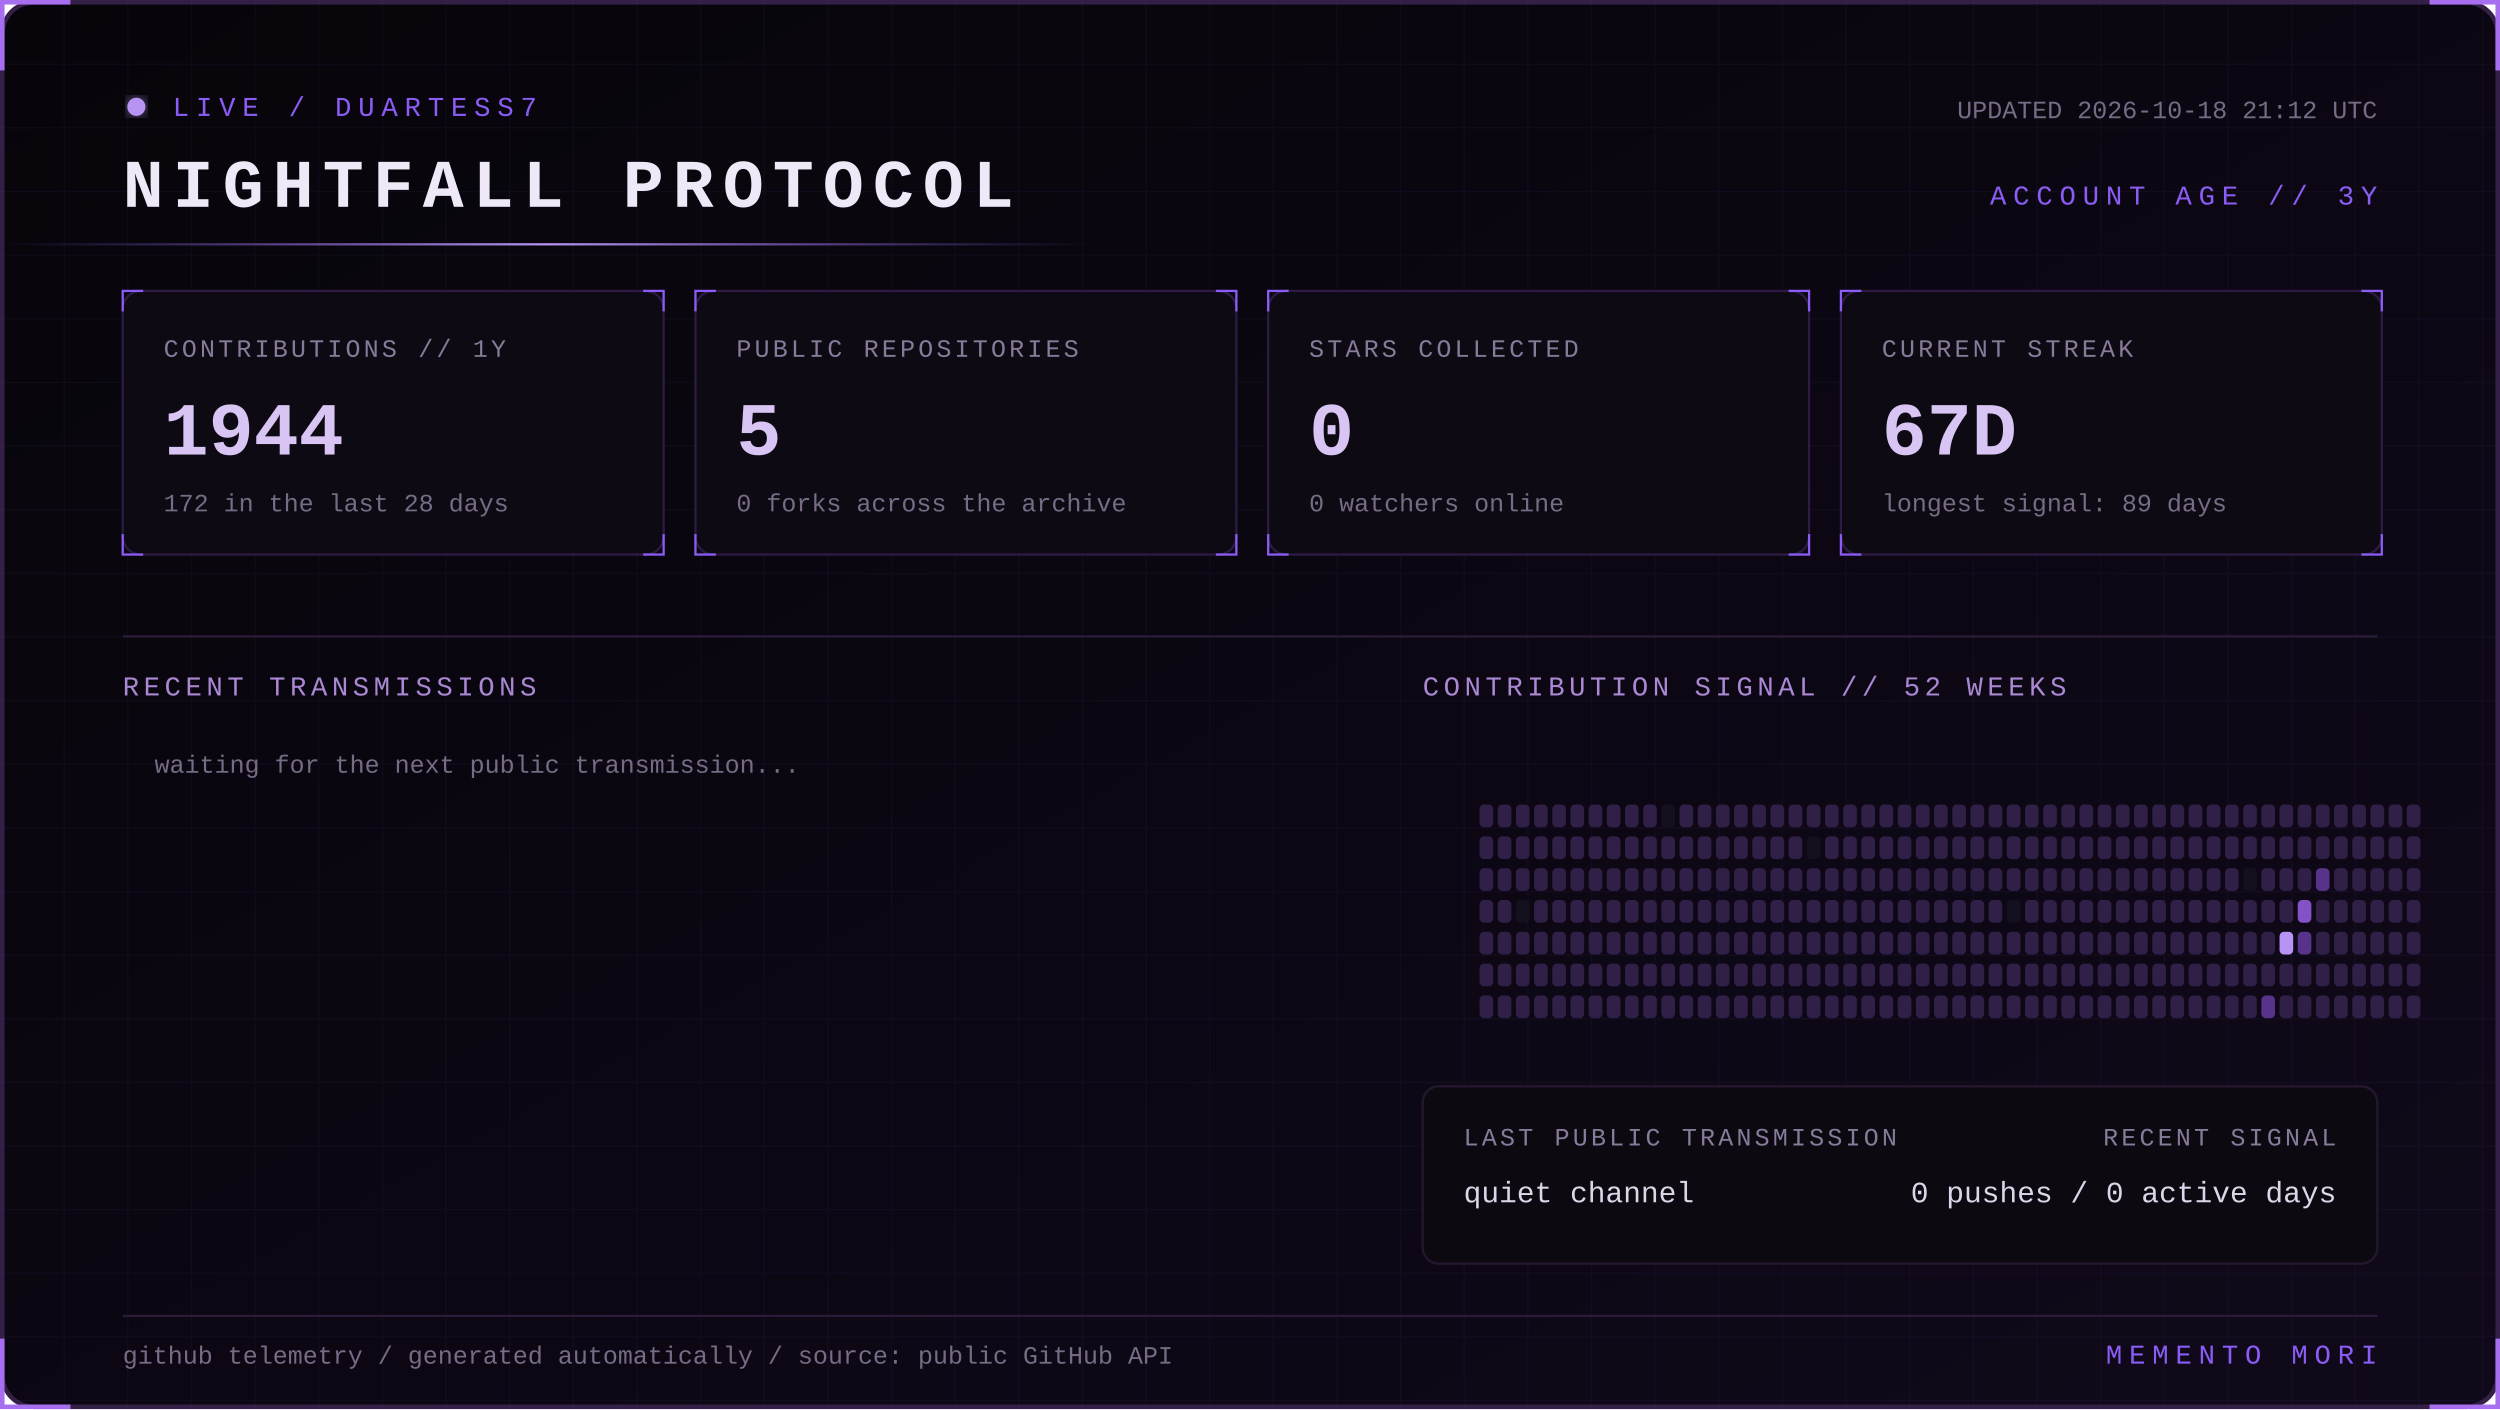
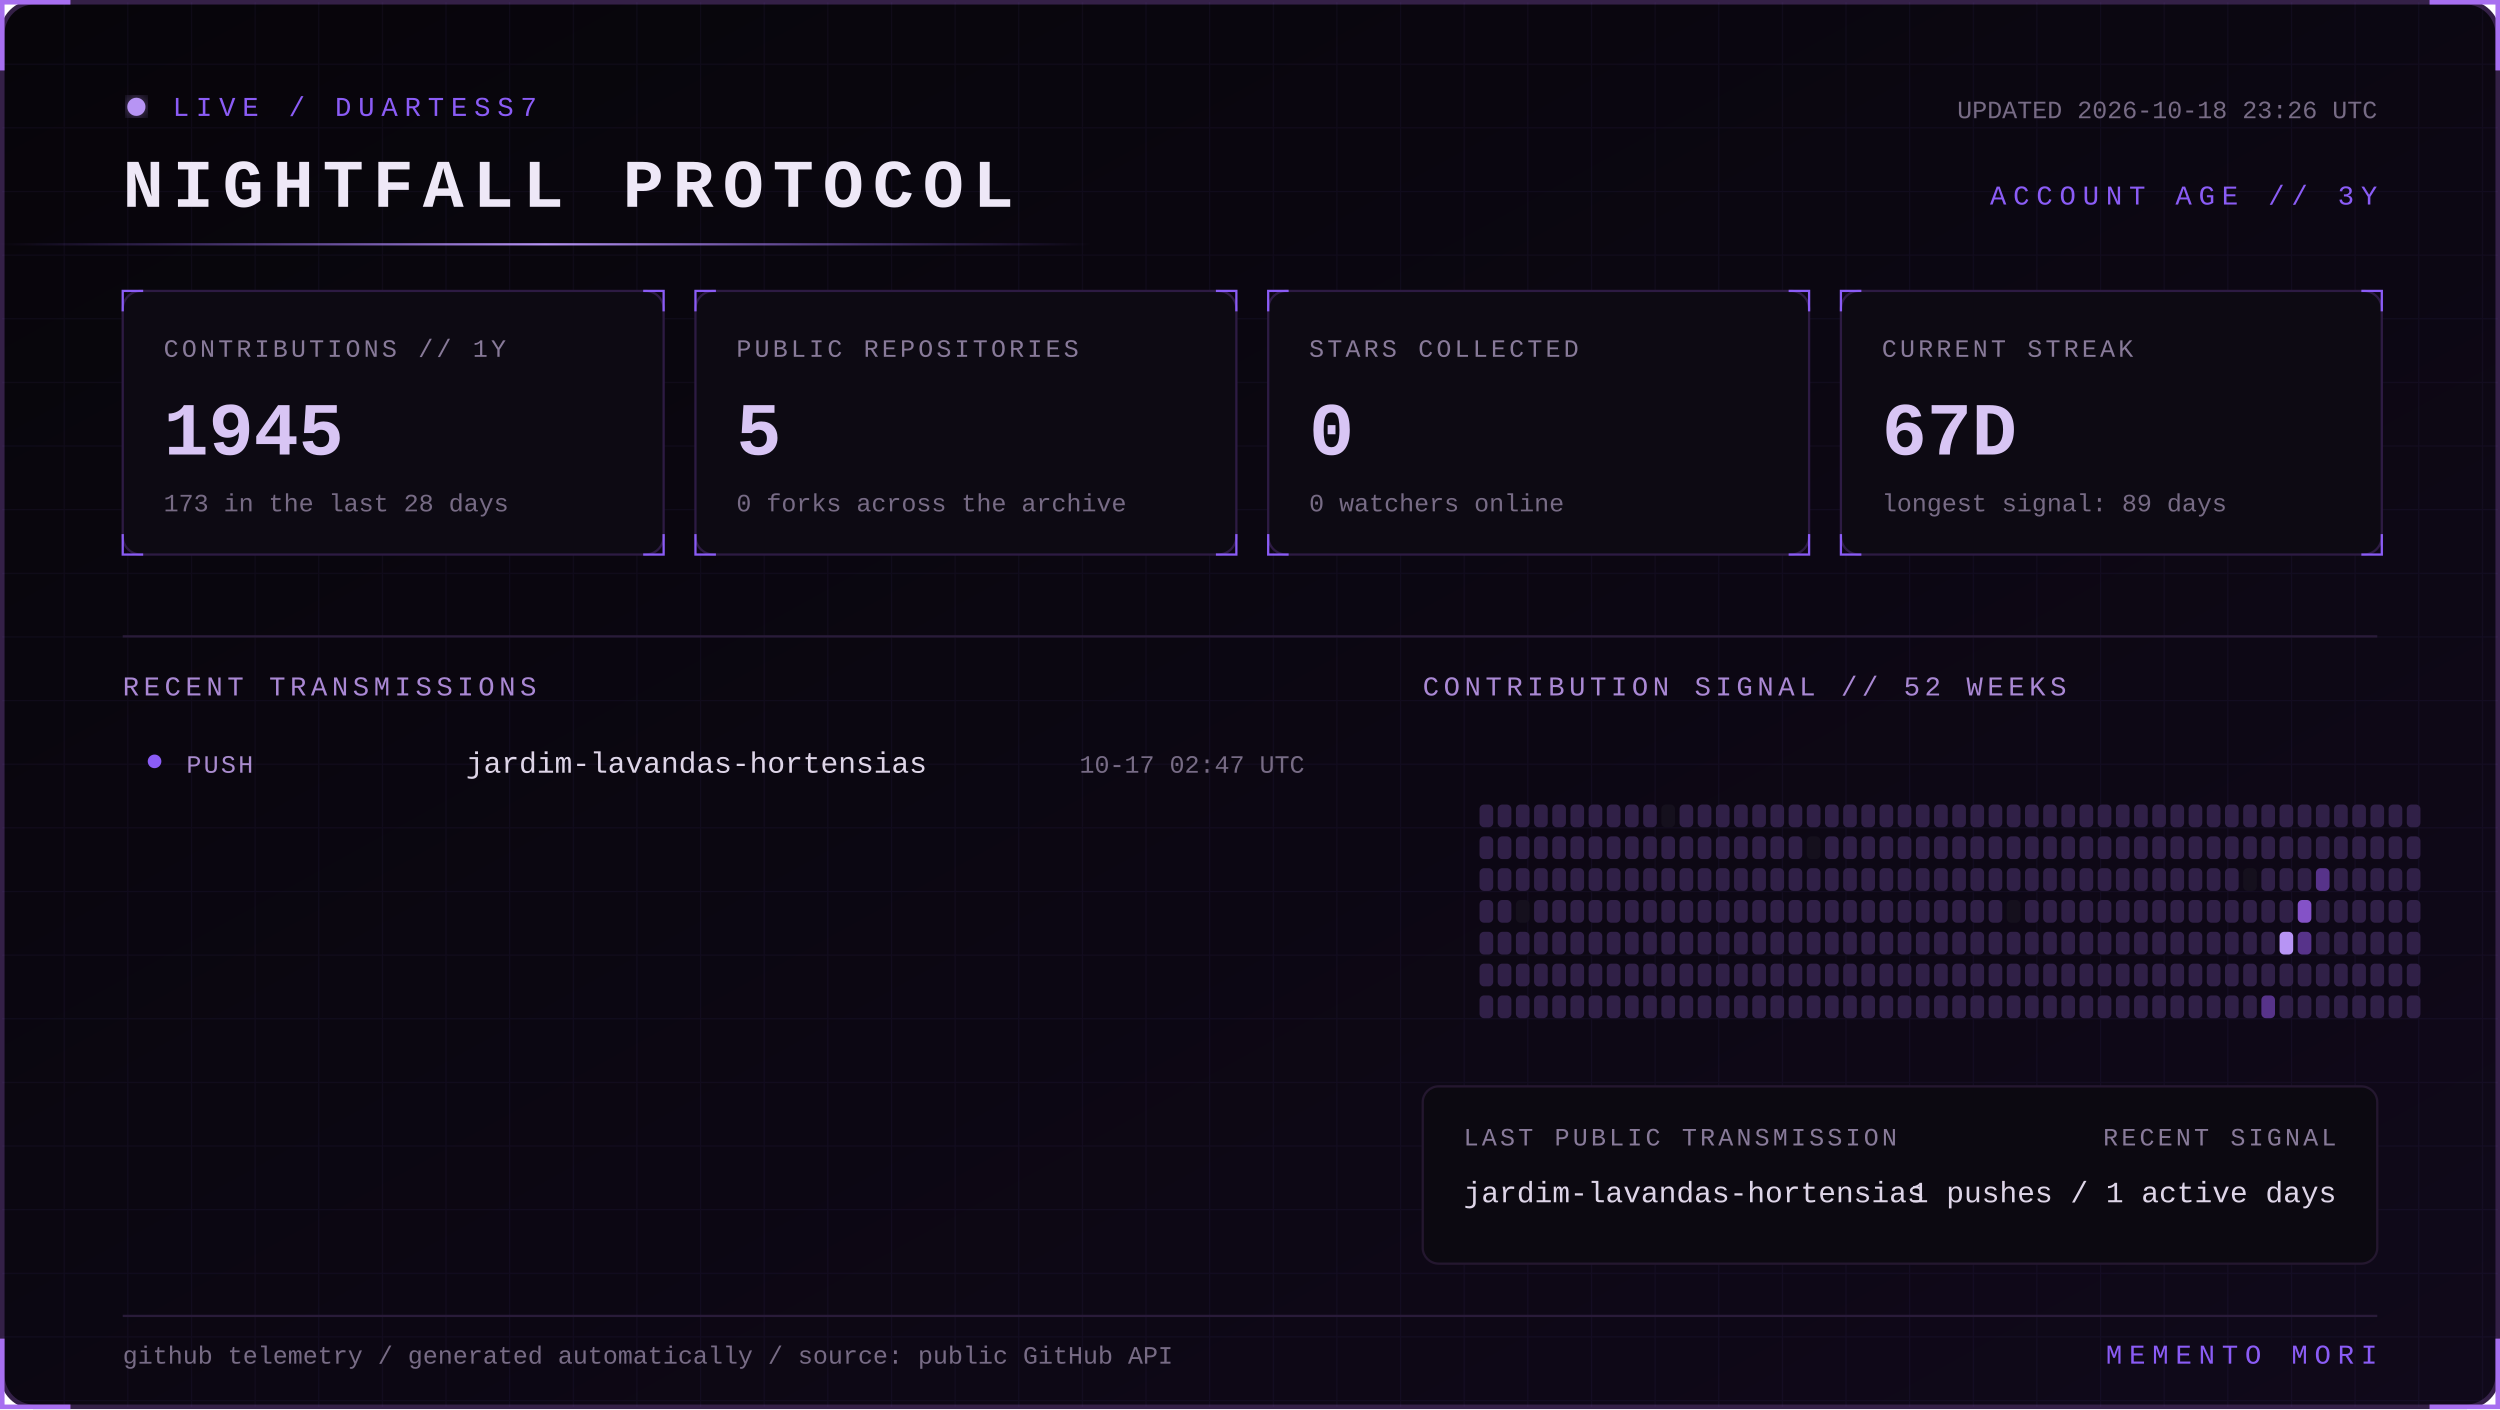
<svg xmlns="http://www.w3.org/2000/svg" width="1100" height="620" viewBox="0 0 1100 620" role="img" aria-labelledby="title desc">
  <defs>
    <linearGradient id="bg" x1="0" y1="0" x2="1" y2="1">
      <stop stop-color="#07050a" />
      <stop offset="1" stop-color="#10091a" />
    </linearGradient>
    <linearGradient id="beam">
      <stop stop-color="#8b5cf6" stop-opacity="0" />
      <stop offset=".5" stop-color="#b794f4" />
      <stop offset="1" stop-color="#8b5cf6" stop-opacity="0" />
    </linearGradient>
    <filter id="glow">
      <feGaussianBlur stdDeviation="4" result="b" />
      <feMerge>
        <feMergeNode in="b" />
        <feMergeNode in="SourceGraphic" />
      </feMerge>
    </filter>
    <pattern id="grid" width="28" height="28" patternUnits="userSpaceOnUse">
      <path d="M28 0H0V28" fill="none" stroke="#8b5cf6" stroke-opacity=".055" />
    </pattern>
    <style>
      text { font-family: Consolas, 'Courier New', monospace; }
      .kicker { fill:#8b5cf6; font-size:12px; letter-spacing:3px; }
      .title { fill:#eee8f7; font-size:30px; font-weight:700; letter-spacing:4px; }
      .label { fill:#887a99; font-size:11px; letter-spacing:1.4px; }
      .value { fill:#d8c5f4; font-size:33px; font-weight:700; }
      .detail,.pct { fill:#776b85; font-size:11px; }
      .section { fill:#aa88d4; font-size:12px; letter-spacing:2px; }
      .lang { fill:#ded5e8; font-size:13px; }
      .event { fill:#a98bce; font-size:11px; letter-spacing:1px; }
      .scan { animation:scan 5s linear infinite; }
      .blink { animation:blink 1.6s step-end infinite; }
      @keyframes scan { from { transform:translateX(-500px) } to { transform:translateX(1100px) } }
      @keyframes blink { 50% { opacity:.25 } }
    </style>
  </defs>
  <rect x="1" y="1" width="1098" height="618" rx="14" fill="url(#bg)" stroke="#342047" stroke-width="2" />
  <rect x="1" y="1" width="1098" height="618" rx="14" fill="url(#grid)" />
  <path d="M31 1H1v30 M1069 1h30v30 M1099 589v30h-30 M31 619H1v-30" stroke="#a76ff0" stroke-width="2" fill="none" />
  <g transform="translate(54 42)">
    <circle cx="6" cy="5" r="4" fill="#b794f4" filter="url(#glow)" class="blink" />
    <text x="22" y="9" class="kicker">LIVE / DUARTESS7</text>
    <text y="49" class="title">NIGHTFALL PROTOCOL</text>
-     <text x="992" y="10" text-anchor="end" class="detail">UPDATED 2026-10-18 21:12 UTC</text>
+     <text x="992" y="10" text-anchor="end" class="detail">UPDATED 2026-10-18 23:26 UTC</text>
    <text x="992" y="48" text-anchor="end" class="kicker">ACCOUNT AGE // 3Y</text>
  </g>
  <rect y="107" width="480" height="1" fill="url(#beam)" class="scan" />
  <g transform="translate(54 128)">
    <rect width="238" height="116" rx="8" fill="#0d0a13" stroke="#2d1b43" />
    <path d="M0 9V0h9 M229 0h9v9 M238 107v9h-9 M9 116H0v-9" stroke="#8b5cf6" fill="none" />
    <text x="18" y="29" class="label">CONTRIBUTIONS // 1Y</text>
-     <text x="18" y="72" class="value">1944</text>
-     <text x="18" y="97" class="detail">172 in the last 28 days</text>
+     <text x="18" y="72" class="value">1945</text>
+     <text x="18" y="97" class="detail">173 in the last 28 days</text>
  </g>
  <g transform="translate(306 128)">
    <rect width="238" height="116" rx="8" fill="#0d0a13" stroke="#2d1b43" />
    <path d="M0 9V0h9 M229 0h9v9 M238 107v9h-9 M9 116H0v-9" stroke="#8b5cf6" fill="none" />
    <text x="18" y="29" class="label">PUBLIC REPOSITORIES</text>
    <text x="18" y="72" class="value">5</text>
    <text x="18" y="97" class="detail">0 forks across the archive</text>
  </g>
  <g transform="translate(558 128)">
    <rect width="238" height="116" rx="8" fill="#0d0a13" stroke="#2d1b43" />
    <path d="M0 9V0h9 M229 0h9v9 M238 107v9h-9 M9 116H0v-9" stroke="#8b5cf6" fill="none" />
    <text x="18" y="29" class="label">STARS COLLECTED</text>
    <text x="18" y="72" class="value">0</text>
    <text x="18" y="97" class="detail">0 watchers online</text>
  </g>
  <g transform="translate(810 128)">
    <rect width="238" height="116" rx="8" fill="#0d0a13" stroke="#2d1b43" />
    <path d="M0 9V0h9 M229 0h9v9 M238 107v9h-9 M9 116H0v-9" stroke="#8b5cf6" fill="none" />
    <text x="18" y="29" class="label">CURRENT STREAK</text>
    <text x="18" y="72" class="value">67D</text>
    <text x="18" y="97" class="detail">longest signal: 89 days</text>
  </g>
  <path d="M54 280H1046" stroke="#291b39" />
  <text x="54" y="306" class="section">RECENT TRANSMISSIONS</text>
  <text x="626" y="306" class="section">CONTRIBUTION SIGNAL // 52 WEEKS</text>
-   <text x="68" y="340" class="detail">waiting for the next public transmission...</text>
+   <circle cx="68" cy="335" r="3" fill="#8b5cf6" />
+   <text x="82" y="340" class="event">PUSH</text>
+   <text x="205" y="340" class="lang">jardim-lavandas-hortensias</text>
+   <text x="574" y="340" text-anchor="end" class="pct">10-17 02:47 UTC</text>
  <g>
    <rect x="651" y="354" width="6" height="10" rx="2" fill="#302047" />
    <rect x="651" y="368" width="6" height="10" rx="2" fill="#302047" />
    <rect x="651" y="382" width="6" height="10" rx="2" fill="#302047" />
    <rect x="651" y="396" width="6" height="10" rx="2" fill="#302047" />
    <rect x="651" y="410" width="6" height="10" rx="2" fill="#302047" />
    <rect x="651" y="424" width="6" height="10" rx="2" fill="#302047" />
    <rect x="651" y="438" width="6" height="10" rx="2" fill="#302047" />
    <rect x="659" y="354" width="6" height="10" rx="2" fill="#302047" />
    <rect x="659" y="368" width="6" height="10" rx="2" fill="#302047" />
    <rect x="659" y="382" width="6" height="10" rx="2" fill="#302047" />
    <rect x="659" y="396" width="6" height="10" rx="2" fill="#302047" />
    <rect x="659" y="410" width="6" height="10" rx="2" fill="#302047" />
    <rect x="659" y="424" width="6" height="10" rx="2" fill="#302047" />
    <rect x="659" y="438" width="6" height="10" rx="2" fill="#302047" />
    <rect x="667" y="354" width="6" height="10" rx="2" fill="#302047" />
    <rect x="667" y="368" width="6" height="10" rx="2" fill="#302047" />
    <rect x="667" y="382" width="6" height="10" rx="2" fill="#302047" />
    <rect x="667" y="396" width="6" height="10" rx="2" fill="#15101d" />
    <rect x="667" y="410" width="6" height="10" rx="2" fill="#302047" />
    <rect x="667" y="424" width="6" height="10" rx="2" fill="#302047" />
    <rect x="667" y="438" width="6" height="10" rx="2" fill="#302047" />
    <rect x="675" y="354" width="6" height="10" rx="2" fill="#302047" />
    <rect x="675" y="368" width="6" height="10" rx="2" fill="#302047" />
    <rect x="675" y="382" width="6" height="10" rx="2" fill="#302047" />
    <rect x="675" y="396" width="6" height="10" rx="2" fill="#302047" />
    <rect x="675" y="410" width="6" height="10" rx="2" fill="#302047" />
    <rect x="675" y="424" width="6" height="10" rx="2" fill="#302047" />
    <rect x="675" y="438" width="6" height="10" rx="2" fill="#302047" />
    <rect x="683" y="354" width="6" height="10" rx="2" fill="#302047" />
    <rect x="683" y="368" width="6" height="10" rx="2" fill="#302047" />
    <rect x="683" y="382" width="6" height="10" rx="2" fill="#302047" />
    <rect x="683" y="396" width="6" height="10" rx="2" fill="#302047" />
    <rect x="683" y="410" width="6" height="10" rx="2" fill="#302047" />
    <rect x="683" y="424" width="6" height="10" rx="2" fill="#302047" />
    <rect x="683" y="438" width="6" height="10" rx="2" fill="#302047" />
    <rect x="691" y="354" width="6" height="10" rx="2" fill="#302047" />
    <rect x="691" y="368" width="6" height="10" rx="2" fill="#302047" />
    <rect x="691" y="382" width="6" height="10" rx="2" fill="#302047" />
    <rect x="691" y="396" width="6" height="10" rx="2" fill="#302047" />
    <rect x="691" y="410" width="6" height="10" rx="2" fill="#302047" />
    <rect x="691" y="424" width="6" height="10" rx="2" fill="#302047" />
    <rect x="691" y="438" width="6" height="10" rx="2" fill="#302047" />
    <rect x="699" y="354" width="6" height="10" rx="2" fill="#302047" />
    <rect x="699" y="368" width="6" height="10" rx="2" fill="#302047" />
    <rect x="699" y="382" width="6" height="10" rx="2" fill="#302047" />
    <rect x="699" y="396" width="6" height="10" rx="2" fill="#302047" />
    <rect x="699" y="410" width="6" height="10" rx="2" fill="#302047" />
    <rect x="699" y="424" width="6" height="10" rx="2" fill="#302047" />
    <rect x="699" y="438" width="6" height="10" rx="2" fill="#302047" />
    <rect x="707" y="354" width="6" height="10" rx="2" fill="#302047" />
    <rect x="707" y="368" width="6" height="10" rx="2" fill="#302047" />
    <rect x="707" y="382" width="6" height="10" rx="2" fill="#302047" />
    <rect x="707" y="396" width="6" height="10" rx="2" fill="#302047" />
    <rect x="707" y="410" width="6" height="10" rx="2" fill="#302047" />
    <rect x="707" y="424" width="6" height="10" rx="2" fill="#302047" />
    <rect x="707" y="438" width="6" height="10" rx="2" fill="#302047" />
    <rect x="715" y="354" width="6" height="10" rx="2" fill="#302047" />
    <rect x="715" y="368" width="6" height="10" rx="2" fill="#302047" />
    <rect x="715" y="382" width="6" height="10" rx="2" fill="#302047" />
    <rect x="715" y="396" width="6" height="10" rx="2" fill="#302047" />
    <rect x="715" y="410" width="6" height="10" rx="2" fill="#302047" />
    <rect x="715" y="424" width="6" height="10" rx="2" fill="#302047" />
    <rect x="715" y="438" width="6" height="10" rx="2" fill="#302047" />
    <rect x="723" y="354" width="6" height="10" rx="2" fill="#302047" />
    <rect x="723" y="368" width="6" height="10" rx="2" fill="#302047" />
    <rect x="723" y="382" width="6" height="10" rx="2" fill="#302047" />
    <rect x="723" y="396" width="6" height="10" rx="2" fill="#302047" />
    <rect x="723" y="410" width="6" height="10" rx="2" fill="#302047" />
    <rect x="723" y="424" width="6" height="10" rx="2" fill="#302047" />
    <rect x="723" y="438" width="6" height="10" rx="2" fill="#302047" />
    <rect x="731" y="354" width="6" height="10" rx="2" fill="#15101d" />
    <rect x="731" y="368" width="6" height="10" rx="2" fill="#302047" />
    <rect x="731" y="382" width="6" height="10" rx="2" fill="#302047" />
    <rect x="731" y="396" width="6" height="10" rx="2" fill="#302047" />
    <rect x="731" y="410" width="6" height="10" rx="2" fill="#302047" />
    <rect x="731" y="424" width="6" height="10" rx="2" fill="#302047" />
    <rect x="731" y="438" width="6" height="10" rx="2" fill="#302047" />
    <rect x="739" y="354" width="6" height="10" rx="2" fill="#302047" />
    <rect x="739" y="368" width="6" height="10" rx="2" fill="#302047" />
    <rect x="739" y="382" width="6" height="10" rx="2" fill="#302047" />
    <rect x="739" y="396" width="6" height="10" rx="2" fill="#302047" />
    <rect x="739" y="410" width="6" height="10" rx="2" fill="#302047" />
    <rect x="739" y="424" width="6" height="10" rx="2" fill="#302047" />
    <rect x="739" y="438" width="6" height="10" rx="2" fill="#302047" />
    <rect x="747" y="354" width="6" height="10" rx="2" fill="#302047" />
    <rect x="747" y="368" width="6" height="10" rx="2" fill="#302047" />
    <rect x="747" y="382" width="6" height="10" rx="2" fill="#302047" />
    <rect x="747" y="396" width="6" height="10" rx="2" fill="#302047" />
    <rect x="747" y="410" width="6" height="10" rx="2" fill="#302047" />
    <rect x="747" y="424" width="6" height="10" rx="2" fill="#302047" />
    <rect x="747" y="438" width="6" height="10" rx="2" fill="#302047" />
    <rect x="755" y="354" width="6" height="10" rx="2" fill="#302047" />
    <rect x="755" y="368" width="6" height="10" rx="2" fill="#302047" />
    <rect x="755" y="382" width="6" height="10" rx="2" fill="#302047" />
    <rect x="755" y="396" width="6" height="10" rx="2" fill="#302047" />
    <rect x="755" y="410" width="6" height="10" rx="2" fill="#302047" />
    <rect x="755" y="424" width="6" height="10" rx="2" fill="#302047" />
    <rect x="755" y="438" width="6" height="10" rx="2" fill="#302047" />
    <rect x="763" y="354" width="6" height="10" rx="2" fill="#302047" />
    <rect x="763" y="368" width="6" height="10" rx="2" fill="#302047" />
    <rect x="763" y="382" width="6" height="10" rx="2" fill="#302047" />
    <rect x="763" y="396" width="6" height="10" rx="2" fill="#302047" />
    <rect x="763" y="410" width="6" height="10" rx="2" fill="#302047" />
    <rect x="763" y="424" width="6" height="10" rx="2" fill="#302047" />
    <rect x="763" y="438" width="6" height="10" rx="2" fill="#302047" />
    <rect x="771" y="354" width="6" height="10" rx="2" fill="#302047" />
    <rect x="771" y="368" width="6" height="10" rx="2" fill="#302047" />
    <rect x="771" y="382" width="6" height="10" rx="2" fill="#302047" />
    <rect x="771" y="396" width="6" height="10" rx="2" fill="#302047" />
    <rect x="771" y="410" width="6" height="10" rx="2" fill="#302047" />
    <rect x="771" y="424" width="6" height="10" rx="2" fill="#302047" />
    <rect x="771" y="438" width="6" height="10" rx="2" fill="#302047" />
    <rect x="779" y="354" width="6" height="10" rx="2" fill="#302047" />
    <rect x="779" y="368" width="6" height="10" rx="2" fill="#302047" />
    <rect x="779" y="382" width="6" height="10" rx="2" fill="#302047" />
    <rect x="779" y="396" width="6" height="10" rx="2" fill="#302047" />
    <rect x="779" y="410" width="6" height="10" rx="2" fill="#302047" />
    <rect x="779" y="424" width="6" height="10" rx="2" fill="#302047" />
    <rect x="779" y="438" width="6" height="10" rx="2" fill="#302047" />
    <rect x="787" y="354" width="6" height="10" rx="2" fill="#302047" />
    <rect x="787" y="368" width="6" height="10" rx="2" fill="#302047" />
    <rect x="787" y="382" width="6" height="10" rx="2" fill="#302047" />
    <rect x="787" y="396" width="6" height="10" rx="2" fill="#302047" />
    <rect x="787" y="410" width="6" height="10" rx="2" fill="#302047" />
    <rect x="787" y="424" width="6" height="10" rx="2" fill="#302047" />
    <rect x="787" y="438" width="6" height="10" rx="2" fill="#302047" />
    <rect x="795" y="354" width="6" height="10" rx="2" fill="#302047" />
    <rect x="795" y="368" width="6" height="10" rx="2" fill="#15101d" />
    <rect x="795" y="382" width="6" height="10" rx="2" fill="#302047" />
    <rect x="795" y="396" width="6" height="10" rx="2" fill="#302047" />
    <rect x="795" y="410" width="6" height="10" rx="2" fill="#302047" />
    <rect x="795" y="424" width="6" height="10" rx="2" fill="#302047" />
    <rect x="795" y="438" width="6" height="10" rx="2" fill="#302047" />
    <rect x="803" y="354" width="6" height="10" rx="2" fill="#302047" />
    <rect x="803" y="368" width="6" height="10" rx="2" fill="#302047" />
    <rect x="803" y="382" width="6" height="10" rx="2" fill="#302047" />
    <rect x="803" y="396" width="6" height="10" rx="2" fill="#302047" />
    <rect x="803" y="410" width="6" height="10" rx="2" fill="#302047" />
    <rect x="803" y="424" width="6" height="10" rx="2" fill="#302047" />
    <rect x="803" y="438" width="6" height="10" rx="2" fill="#302047" />
    <rect x="811" y="354" width="6" height="10" rx="2" fill="#302047" />
    <rect x="811" y="368" width="6" height="10" rx="2" fill="#302047" />
    <rect x="811" y="382" width="6" height="10" rx="2" fill="#302047" />
    <rect x="811" y="396" width="6" height="10" rx="2" fill="#302047" />
    <rect x="811" y="410" width="6" height="10" rx="2" fill="#302047" />
    <rect x="811" y="424" width="6" height="10" rx="2" fill="#302047" />
    <rect x="811" y="438" width="6" height="10" rx="2" fill="#302047" />
    <rect x="819" y="354" width="6" height="10" rx="2" fill="#302047" />
    <rect x="819" y="368" width="6" height="10" rx="2" fill="#302047" />
    <rect x="819" y="382" width="6" height="10" rx="2" fill="#302047" />
    <rect x="819" y="396" width="6" height="10" rx="2" fill="#302047" />
    <rect x="819" y="410" width="6" height="10" rx="2" fill="#302047" />
    <rect x="819" y="424" width="6" height="10" rx="2" fill="#302047" />
    <rect x="819" y="438" width="6" height="10" rx="2" fill="#302047" />
    <rect x="827" y="354" width="6" height="10" rx="2" fill="#302047" />
    <rect x="827" y="368" width="6" height="10" rx="2" fill="#302047" />
    <rect x="827" y="382" width="6" height="10" rx="2" fill="#302047" />
    <rect x="827" y="396" width="6" height="10" rx="2" fill="#302047" />
    <rect x="827" y="410" width="6" height="10" rx="2" fill="#302047" />
    <rect x="827" y="424" width="6" height="10" rx="2" fill="#302047" />
    <rect x="827" y="438" width="6" height="10" rx="2" fill="#302047" />
    <rect x="835" y="354" width="6" height="10" rx="2" fill="#302047" />
    <rect x="835" y="368" width="6" height="10" rx="2" fill="#302047" />
    <rect x="835" y="382" width="6" height="10" rx="2" fill="#302047" />
    <rect x="835" y="396" width="6" height="10" rx="2" fill="#302047" />
    <rect x="835" y="410" width="6" height="10" rx="2" fill="#302047" />
    <rect x="835" y="424" width="6" height="10" rx="2" fill="#302047" />
    <rect x="835" y="438" width="6" height="10" rx="2" fill="#302047" />
    <rect x="843" y="354" width="6" height="10" rx="2" fill="#302047" />
    <rect x="843" y="368" width="6" height="10" rx="2" fill="#302047" />
    <rect x="843" y="382" width="6" height="10" rx="2" fill="#302047" />
    <rect x="843" y="396" width="6" height="10" rx="2" fill="#302047" />
    <rect x="843" y="410" width="6" height="10" rx="2" fill="#302047" />
    <rect x="843" y="424" width="6" height="10" rx="2" fill="#302047" />
    <rect x="843" y="438" width="6" height="10" rx="2" fill="#302047" />
    <rect x="851" y="354" width="6" height="10" rx="2" fill="#302047" />
    <rect x="851" y="368" width="6" height="10" rx="2" fill="#302047" />
    <rect x="851" y="382" width="6" height="10" rx="2" fill="#302047" />
    <rect x="851" y="396" width="6" height="10" rx="2" fill="#302047" />
    <rect x="851" y="410" width="6" height="10" rx="2" fill="#302047" />
    <rect x="851" y="424" width="6" height="10" rx="2" fill="#302047" />
    <rect x="851" y="438" width="6" height="10" rx="2" fill="#302047" />
    <rect x="859" y="354" width="6" height="10" rx="2" fill="#302047" />
    <rect x="859" y="368" width="6" height="10" rx="2" fill="#302047" />
    <rect x="859" y="382" width="6" height="10" rx="2" fill="#302047" />
    <rect x="859" y="396" width="6" height="10" rx="2" fill="#302047" />
    <rect x="859" y="410" width="6" height="10" rx="2" fill="#302047" />
    <rect x="859" y="424" width="6" height="10" rx="2" fill="#302047" />
    <rect x="859" y="438" width="6" height="10" rx="2" fill="#302047" />
    <rect x="867" y="354" width="6" height="10" rx="2" fill="#302047" />
    <rect x="867" y="368" width="6" height="10" rx="2" fill="#302047" />
    <rect x="867" y="382" width="6" height="10" rx="2" fill="#302047" />
    <rect x="867" y="396" width="6" height="10" rx="2" fill="#302047" />
    <rect x="867" y="410" width="6" height="10" rx="2" fill="#302047" />
    <rect x="867" y="424" width="6" height="10" rx="2" fill="#302047" />
    <rect x="867" y="438" width="6" height="10" rx="2" fill="#302047" />
    <rect x="875" y="354" width="6" height="10" rx="2" fill="#302047" />
    <rect x="875" y="368" width="6" height="10" rx="2" fill="#302047" />
    <rect x="875" y="382" width="6" height="10" rx="2" fill="#302047" />
    <rect x="875" y="396" width="6" height="10" rx="2" fill="#302047" />
    <rect x="875" y="410" width="6" height="10" rx="2" fill="#302047" />
    <rect x="875" y="424" width="6" height="10" rx="2" fill="#302047" />
    <rect x="875" y="438" width="6" height="10" rx="2" fill="#302047" />
    <rect x="883" y="354" width="6" height="10" rx="2" fill="#302047" />
    <rect x="883" y="368" width="6" height="10" rx="2" fill="#302047" />
    <rect x="883" y="382" width="6" height="10" rx="2" fill="#302047" />
    <rect x="883" y="396" width="6" height="10" rx="2" fill="#15101d" />
    <rect x="883" y="410" width="6" height="10" rx="2" fill="#302047" />
    <rect x="883" y="424" width="6" height="10" rx="2" fill="#302047" />
    <rect x="883" y="438" width="6" height="10" rx="2" fill="#302047" />
    <rect x="891" y="354" width="6" height="10" rx="2" fill="#302047" />
    <rect x="891" y="368" width="6" height="10" rx="2" fill="#302047" />
    <rect x="891" y="382" width="6" height="10" rx="2" fill="#302047" />
    <rect x="891" y="396" width="6" height="10" rx="2" fill="#302047" />
    <rect x="891" y="410" width="6" height="10" rx="2" fill="#302047" />
    <rect x="891" y="424" width="6" height="10" rx="2" fill="#302047" />
    <rect x="891" y="438" width="6" height="10" rx="2" fill="#302047" />
    <rect x="899" y="354" width="6" height="10" rx="2" fill="#302047" />
    <rect x="899" y="368" width="6" height="10" rx="2" fill="#302047" />
    <rect x="899" y="382" width="6" height="10" rx="2" fill="#302047" />
    <rect x="899" y="396" width="6" height="10" rx="2" fill="#302047" />
    <rect x="899" y="410" width="6" height="10" rx="2" fill="#302047" />
    <rect x="899" y="424" width="6" height="10" rx="2" fill="#302047" />
    <rect x="899" y="438" width="6" height="10" rx="2" fill="#302047" />
    <rect x="907" y="354" width="6" height="10" rx="2" fill="#302047" />
    <rect x="907" y="368" width="6" height="10" rx="2" fill="#302047" />
    <rect x="907" y="382" width="6" height="10" rx="2" fill="#302047" />
    <rect x="907" y="396" width="6" height="10" rx="2" fill="#302047" />
    <rect x="907" y="410" width="6" height="10" rx="2" fill="#302047" />
    <rect x="907" y="424" width="6" height="10" rx="2" fill="#302047" />
    <rect x="907" y="438" width="6" height="10" rx="2" fill="#302047" />
    <rect x="915" y="354" width="6" height="10" rx="2" fill="#302047" />
    <rect x="915" y="368" width="6" height="10" rx="2" fill="#302047" />
    <rect x="915" y="382" width="6" height="10" rx="2" fill="#302047" />
    <rect x="915" y="396" width="6" height="10" rx="2" fill="#302047" />
    <rect x="915" y="410" width="6" height="10" rx="2" fill="#302047" />
    <rect x="915" y="424" width="6" height="10" rx="2" fill="#302047" />
    <rect x="915" y="438" width="6" height="10" rx="2" fill="#302047" />
    <rect x="923" y="354" width="6" height="10" rx="2" fill="#302047" />
    <rect x="923" y="368" width="6" height="10" rx="2" fill="#302047" />
    <rect x="923" y="382" width="6" height="10" rx="2" fill="#302047" />
    <rect x="923" y="396" width="6" height="10" rx="2" fill="#302047" />
    <rect x="923" y="410" width="6" height="10" rx="2" fill="#302047" />
    <rect x="923" y="424" width="6" height="10" rx="2" fill="#302047" />
    <rect x="923" y="438" width="6" height="10" rx="2" fill="#302047" />
    <rect x="931" y="354" width="6" height="10" rx="2" fill="#302047" />
    <rect x="931" y="368" width="6" height="10" rx="2" fill="#302047" />
    <rect x="931" y="382" width="6" height="10" rx="2" fill="#302047" />
    <rect x="931" y="396" width="6" height="10" rx="2" fill="#302047" />
    <rect x="931" y="410" width="6" height="10" rx="2" fill="#302047" />
    <rect x="931" y="424" width="6" height="10" rx="2" fill="#302047" />
    <rect x="931" y="438" width="6" height="10" rx="2" fill="#302047" />
    <rect x="939" y="354" width="6" height="10" rx="2" fill="#302047" />
    <rect x="939" y="368" width="6" height="10" rx="2" fill="#302047" />
    <rect x="939" y="382" width="6" height="10" rx="2" fill="#302047" />
    <rect x="939" y="396" width="6" height="10" rx="2" fill="#302047" />
    <rect x="939" y="410" width="6" height="10" rx="2" fill="#302047" />
    <rect x="939" y="424" width="6" height="10" rx="2" fill="#302047" />
    <rect x="939" y="438" width="6" height="10" rx="2" fill="#302047" />
    <rect x="947" y="354" width="6" height="10" rx="2" fill="#302047" />
    <rect x="947" y="368" width="6" height="10" rx="2" fill="#302047" />
    <rect x="947" y="382" width="6" height="10" rx="2" fill="#302047" />
    <rect x="947" y="396" width="6" height="10" rx="2" fill="#302047" />
    <rect x="947" y="410" width="6" height="10" rx="2" fill="#302047" />
    <rect x="947" y="424" width="6" height="10" rx="2" fill="#302047" />
    <rect x="947" y="438" width="6" height="10" rx="2" fill="#302047" />
    <rect x="955" y="354" width="6" height="10" rx="2" fill="#302047" />
    <rect x="955" y="368" width="6" height="10" rx="2" fill="#302047" />
    <rect x="955" y="382" width="6" height="10" rx="2" fill="#302047" />
    <rect x="955" y="396" width="6" height="10" rx="2" fill="#302047" />
    <rect x="955" y="410" width="6" height="10" rx="2" fill="#302047" />
    <rect x="955" y="424" width="6" height="10" rx="2" fill="#302047" />
    <rect x="955" y="438" width="6" height="10" rx="2" fill="#302047" />
    <rect x="963" y="354" width="6" height="10" rx="2" fill="#302047" />
    <rect x="963" y="368" width="6" height="10" rx="2" fill="#302047" />
    <rect x="963" y="382" width="6" height="10" rx="2" fill="#302047" />
    <rect x="963" y="396" width="6" height="10" rx="2" fill="#302047" />
    <rect x="963" y="410" width="6" height="10" rx="2" fill="#302047" />
    <rect x="963" y="424" width="6" height="10" rx="2" fill="#302047" />
    <rect x="963" y="438" width="6" height="10" rx="2" fill="#302047" />
    <rect x="971" y="354" width="6" height="10" rx="2" fill="#302047" />
    <rect x="971" y="368" width="6" height="10" rx="2" fill="#302047" />
    <rect x="971" y="382" width="6" height="10" rx="2" fill="#302047" />
    <rect x="971" y="396" width="6" height="10" rx="2" fill="#302047" />
    <rect x="971" y="410" width="6" height="10" rx="2" fill="#302047" />
    <rect x="971" y="424" width="6" height="10" rx="2" fill="#302047" />
    <rect x="971" y="438" width="6" height="10" rx="2" fill="#302047" />
    <rect x="979" y="354" width="6" height="10" rx="2" fill="#302047" />
    <rect x="979" y="368" width="6" height="10" rx="2" fill="#302047" />
    <rect x="979" y="382" width="6" height="10" rx="2" fill="#302047" />
    <rect x="979" y="396" width="6" height="10" rx="2" fill="#302047" />
    <rect x="979" y="410" width="6" height="10" rx="2" fill="#302047" />
    <rect x="979" y="424" width="6" height="10" rx="2" fill="#302047" />
    <rect x="979" y="438" width="6" height="10" rx="2" fill="#302047" />
    <rect x="987" y="354" width="6" height="10" rx="2" fill="#302047" />
    <rect x="987" y="368" width="6" height="10" rx="2" fill="#302047" />
    <rect x="987" y="382" width="6" height="10" rx="2" fill="#15101d" />
    <rect x="987" y="396" width="6" height="10" rx="2" fill="#302047" />
    <rect x="987" y="410" width="6" height="10" rx="2" fill="#302047" />
    <rect x="987" y="424" width="6" height="10" rx="2" fill="#302047" />
    <rect x="987" y="438" width="6" height="10" rx="2" fill="#302047" />
    <rect x="995" y="354" width="6" height="10" rx="2" fill="#302047" />
    <rect x="995" y="368" width="6" height="10" rx="2" fill="#302047" />
    <rect x="995" y="382" width="6" height="10" rx="2" fill="#302047" />
    <rect x="995" y="396" width="6" height="10" rx="2" fill="#302047" />
    <rect x="995" y="410" width="6" height="10" rx="2" fill="#302047" />
    <rect x="995" y="424" width="6" height="10" rx="2" fill="#302047" />
    <rect x="995" y="438" width="6" height="10" rx="2" fill="#57338a" />
    <rect x="1003" y="354" width="6" height="10" rx="2" fill="#302047" />
    <rect x="1003" y="368" width="6" height="10" rx="2" fill="#302047" />
    <rect x="1003" y="382" width="6" height="10" rx="2" fill="#302047" />
    <rect x="1003" y="396" width="6" height="10" rx="2" fill="#302047" />
    <rect x="1003" y="410" width="6" height="10" rx="2" fill="#b794f4" />
    <rect x="1003" y="424" width="6" height="10" rx="2" fill="#302047" />
    <rect x="1003" y="438" width="6" height="10" rx="2" fill="#302047" />
    <rect x="1011" y="354" width="6" height="10" rx="2" fill="#302047" />
    <rect x="1011" y="368" width="6" height="10" rx="2" fill="#302047" />
    <rect x="1011" y="382" width="6" height="10" rx="2" fill="#302047" />
    <rect x="1011" y="396" width="6" height="10" rx="2" fill="#8452c7" />
    <rect x="1011" y="410" width="6" height="10" rx="2" fill="#57338a" />
    <rect x="1011" y="424" width="6" height="10" rx="2" fill="#302047" />
    <rect x="1011" y="438" width="6" height="10" rx="2" fill="#302047" />
    <rect x="1019" y="354" width="6" height="10" rx="2" fill="#302047" />
    <rect x="1019" y="368" width="6" height="10" rx="2" fill="#302047" />
    <rect x="1019" y="382" width="6" height="10" rx="2" fill="#57338a" />
    <rect x="1019" y="396" width="6" height="10" rx="2" fill="#302047" />
    <rect x="1019" y="410" width="6" height="10" rx="2" fill="#302047" />
    <rect x="1019" y="424" width="6" height="10" rx="2" fill="#302047" />
    <rect x="1019" y="438" width="6" height="10" rx="2" fill="#302047" />
    <rect x="1027" y="354" width="6" height="10" rx="2" fill="#302047" />
    <rect x="1027" y="368" width="6" height="10" rx="2" fill="#302047" />
    <rect x="1027" y="382" width="6" height="10" rx="2" fill="#302047" />
    <rect x="1027" y="396" width="6" height="10" rx="2" fill="#302047" />
    <rect x="1027" y="410" width="6" height="10" rx="2" fill="#302047" />
    <rect x="1027" y="424" width="6" height="10" rx="2" fill="#302047" />
    <rect x="1027" y="438" width="6" height="10" rx="2" fill="#302047" />
    <rect x="1035" y="354" width="6" height="10" rx="2" fill="#302047" />
    <rect x="1035" y="368" width="6" height="10" rx="2" fill="#302047" />
    <rect x="1035" y="382" width="6" height="10" rx="2" fill="#302047" />
    <rect x="1035" y="396" width="6" height="10" rx="2" fill="#302047" />
    <rect x="1035" y="410" width="6" height="10" rx="2" fill="#302047" />
    <rect x="1035" y="424" width="6" height="10" rx="2" fill="#302047" />
    <rect x="1035" y="438" width="6" height="10" rx="2" fill="#302047" />
    <rect x="1043" y="354" width="6" height="10" rx="2" fill="#302047" />
    <rect x="1043" y="368" width="6" height="10" rx="2" fill="#302047" />
    <rect x="1043" y="382" width="6" height="10" rx="2" fill="#302047" />
    <rect x="1043" y="396" width="6" height="10" rx="2" fill="#302047" />
    <rect x="1043" y="410" width="6" height="10" rx="2" fill="#302047" />
    <rect x="1043" y="424" width="6" height="10" rx="2" fill="#302047" />
    <rect x="1043" y="438" width="6" height="10" rx="2" fill="#302047" />
    <rect x="1051" y="354" width="6" height="10" rx="2" fill="#302047" />
    <rect x="1051" y="368" width="6" height="10" rx="2" fill="#302047" />
    <rect x="1051" y="382" width="6" height="10" rx="2" fill="#302047" />
    <rect x="1051" y="396" width="6" height="10" rx="2" fill="#302047" />
    <rect x="1051" y="410" width="6" height="10" rx="2" fill="#302047" />
    <rect x="1051" y="424" width="6" height="10" rx="2" fill="#302047" />
    <rect x="1051" y="438" width="6" height="10" rx="2" fill="#302047" />
    <rect x="1059" y="354" width="6" height="10" rx="2" fill="#302047" />
    <rect x="1059" y="368" width="6" height="10" rx="2" fill="#302047" />
    <rect x="1059" y="382" width="6" height="10" rx="2" fill="#302047" />
    <rect x="1059" y="396" width="6" height="10" rx="2" fill="#302047" />
    <rect x="1059" y="410" width="6" height="10" rx="2" fill="#302047" />
    <rect x="1059" y="424" width="6" height="10" rx="2" fill="#302047" />
    <rect x="1059" y="438" width="6" height="10" rx="2" fill="#302047" />
  </g>
  <g transform="translate(626 478)">
    <rect width="420" height="78" rx="7" fill="#0c0911" stroke="#24172f" />
    <text x="18" y="26" class="label">LAST PUBLIC TRANSMISSION</text>
-     <text x="18" y="51" class="lang">quiet channel</text>
+     <text x="18" y="51" class="lang">jardim-lavandas-hortensias</text>
    <text x="402" y="26" text-anchor="end" class="label">RECENT SIGNAL</text>
-     <text x="402" y="51" text-anchor="end" class="lang">0 pushes / 0 active days</text>
+     <text x="402" y="51" text-anchor="end" class="lang">1 pushes / 1 active days</text>
  </g>
  <path d="M54 579H1046" stroke="#291b39" />
  <text x="54" y="600" class="detail">github telemetry / generated automatically / source: public GitHub API</text>
  <text x="1046" y="600" text-anchor="end" class="kicker">MEMENTO MORI</text>
</svg>
